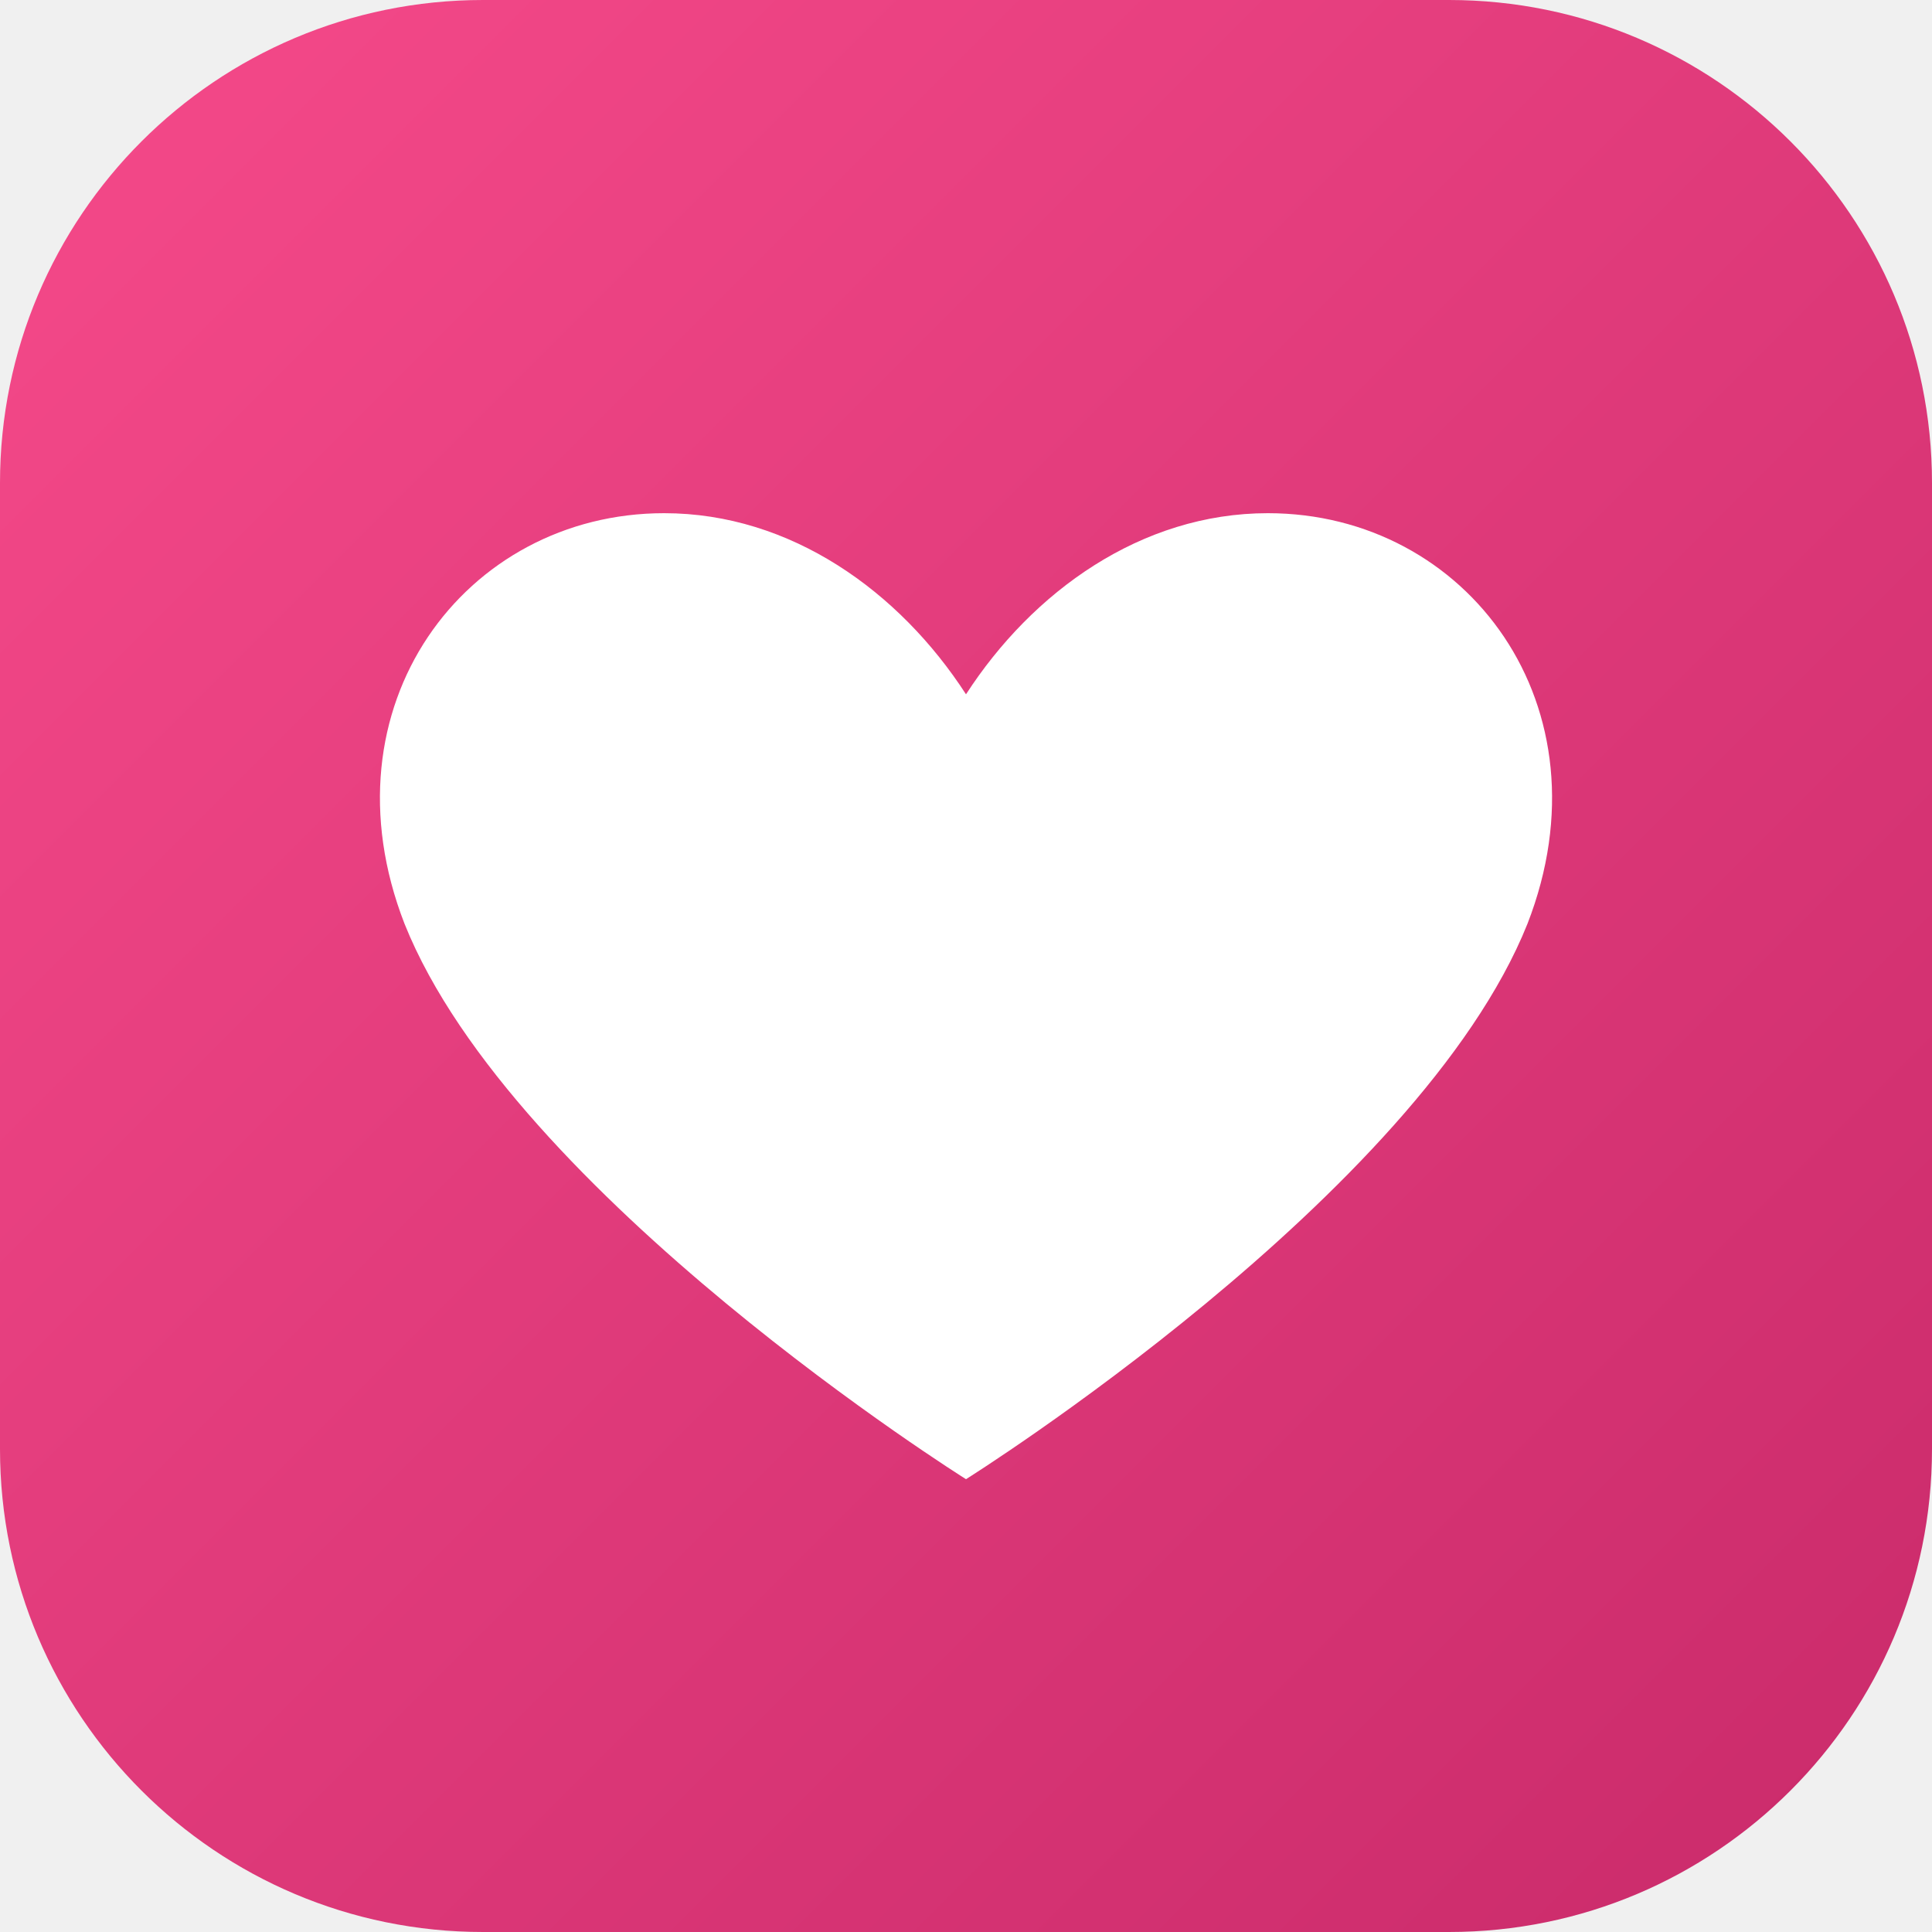
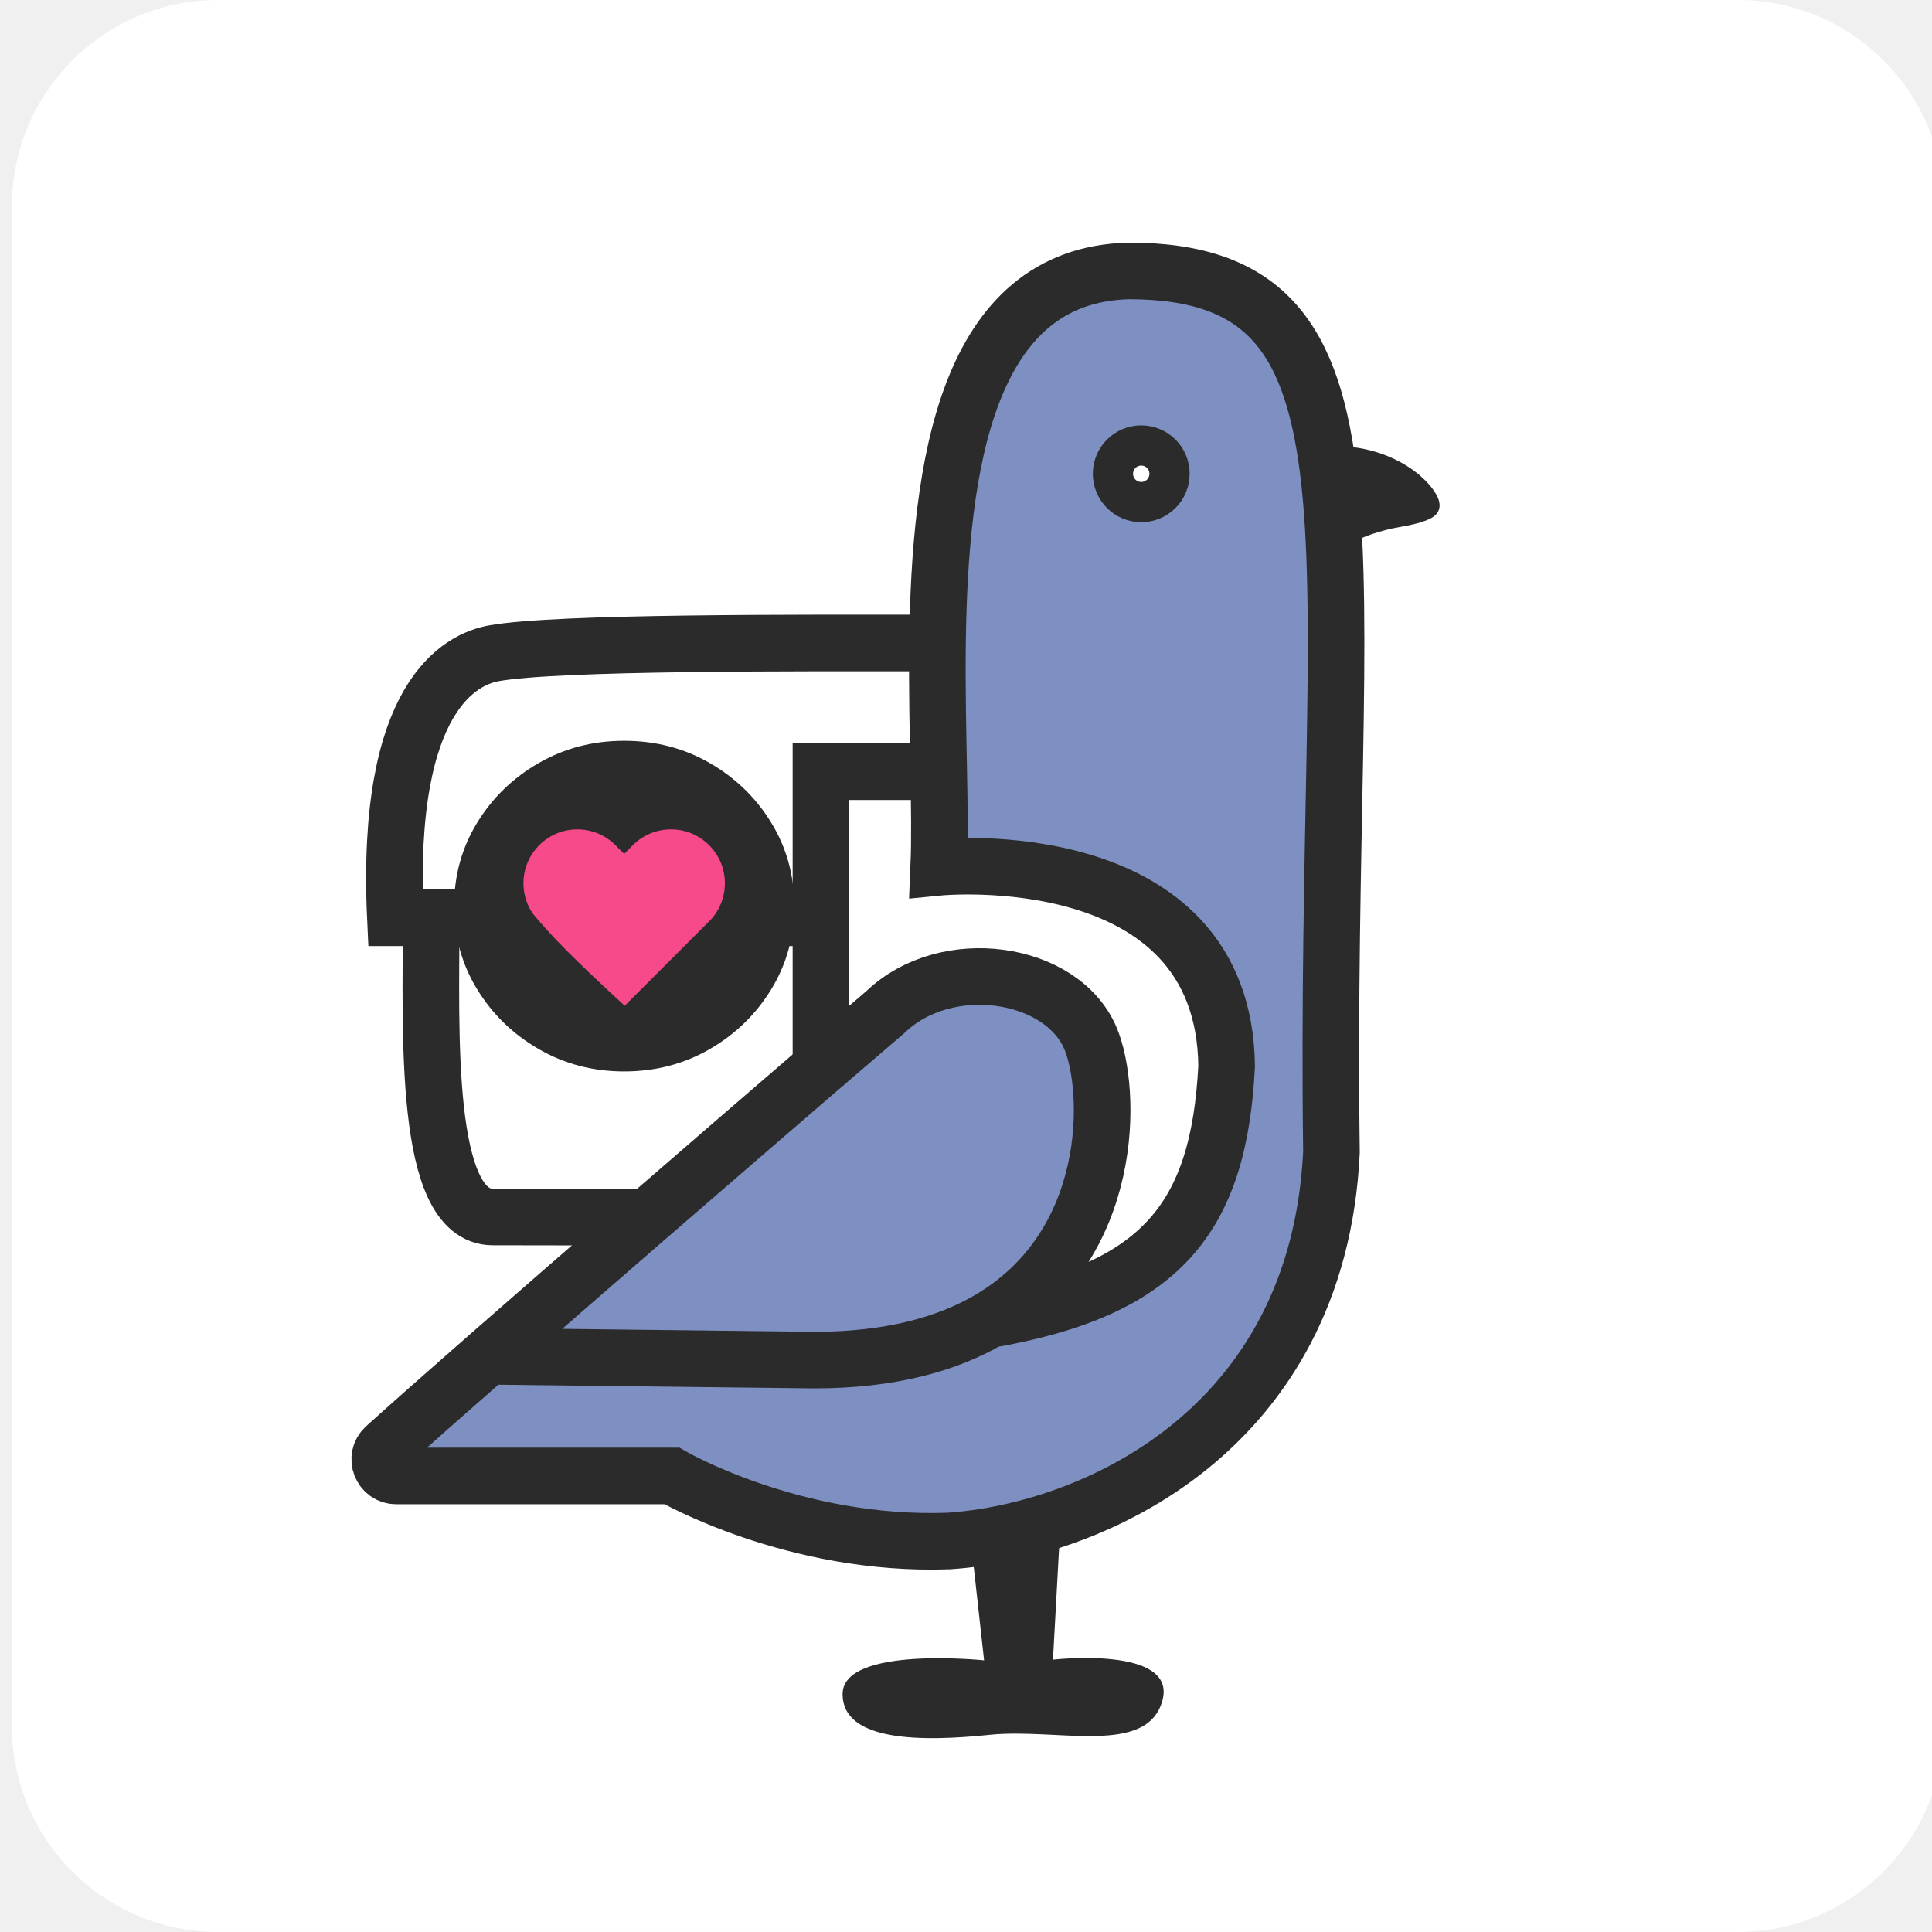
- <svg xmlns="http://www.w3.org/2000/svg" viewBox="0 0 64 64">
+ <svg xmlns="http://www.w3.org/2000/svg" viewBox="0 0 512 512">
  <defs>
-     <linearGradient id="g" x1="0" y1="0" x2="1" y2="1">
-       <stop offset="0" stop-color="#f64a8a" />
-       <stop offset="1" stop-color="#c92a6a" />
-     </linearGradient>
+     <style>
+                             .cls-1 { fill: #ffffff; }
+                             .cls-1, .cls-2, .cls-3, .cls-4, .cls-5, .cls-6 { stroke-width: 0px; }
+                             .cls-7, .cls-8 { fill: none; stroke: #2b2b2b; stroke-miterlimit: 10; }
+                             .cls-3 { fill: #7e90c2; }
+                             .cls-4 { fill: #2b2b2b; }
+                             .cls-5 { fill: #ffffff; }
+                             .cls-6 { fill: #f64a8a; fill-rule: evenodd; }
+                             .cls-8 { stroke-width: 15px; }
+                         </style>
  </defs>
-   <rect width="64" height="64" rx="16" fill="url(#g)" />
-   <path d="M12 20.5s-7.5-4.7-9.3-9.2C1.3 7.7 3.7 4.5 7 4.5c2.1 0 3.9 1.3 5 3 1.1-1.7 2.9-3 5-3 3.3 0 5.7 3.2 4.3 6.8-1.8 4.5-9.3 9.2-9.3 9.2Z" transform="translate(8 8) scale(2)" fill="#ffffff" />
+   <path class="cls-1" d="m3.16,54.61C3.16,24.45,27.61,0,57.77,0h402.77c30.16,0,54.61,24.45,54.61,54.61v402.77c0,30.16-24.45,54.61-54.61,54.61H57.77c-30.16,0-54.61-24.45-54.61-54.61V54.61Z" />
+   <g>
+     <g>
+       <path class="cls-4" d="m375.24,125.78c1.08.83,9.61,8.02,3.7,11.14-3.09,1.63-8.52,2.25-10.57,2.74-4.33,1.05-10.18,2.83-12.59,5.81,1.74-14.57-3.36-26.52-3.36-26.52,5.51-.71,15.28.85,22.82,6.83Z" />
+       <path class="cls-3" d="m299.19,71.8c72.36,0,51.53,71.8,53.66,233.56-3.58,73.96-63.53,100.5-101.42,103.02-41.11,1.51-73.38-17.24-73.38-17.24h-73.02c-4.02,0-5.92-4.94-2.94-7.64,6.51-5.88,16.1-14.35,27.19-24.07l86.54,1.01c20,0,35.04-4.17,46.24-10.7,45.71-7.94,60.95-26.89,63.01-67.19-.68-60.12-76.3-52.71-76.3-52.71.3-7.06.18-15.73,0-25.33-.2-10.53-.47-22.2-.32-34.11.58-46.87,7.61-97.58,50.74-98.6Zm8.58,53.76c0-2.94-2.38-5.33-5.33-5.33s-5.33,2.39-5.33,5.33,2.39,5.33,5.33,5.33,5.33-2.39,5.33-5.33Z" />
+       <path class="cls-5" d="m325.07,282.55c-2.06,40.3-17.3,59.25-63.01,67.19,33.83-19.73,32.61-61.05,26.95-74.53-7.54-17.94-38.21-22.55-54.4-6.98-1.32,1.11-7.65,6.54-16.95,14.55l-.1-.12v-78.15h31.21c.18,9.6.3,18.27,0,25.33,0,0,75.62-7.41,76.3,52.71Z" />
+       <path class="cls-4" d="m279.05,439.83s33.07-3.79,28.98,10.9c-4.09,14.7-27.95,7.19-45.68,9.01-17.73,1.83-39.11,1.97-39.05-10.83.07-12.81,37.49-8.9,37.49-8.9l-3.4-30.74,23.38-.8-1.72,31.36Z" />
+       <path class="cls-3" d="m289.01,275.21c5.66,13.48,6.88,54.8-26.95,74.53-11.2,6.53-26.24,10.7-46.24,10.7l-86.54-1.01c12.88-11.29,27.8-24.27,42.29-36.83,17.4-15.08,34.18-29.57,46.09-39.82,9.3-8.01,15.63-13.44,16.95-14.55,16.19-15.57,46.86-10.96,54.4,6.98Z" />
+       <path class="cls-5" d="m248.77,204.51h-31.21v38.71h-112.78c-2.74-58.97,17.48-68.53,26.09-70.09,16.77-3.03,80.29-2.73,117.58-2.73-.15,11.91.12,23.58.32,34.11Z" />
+       <path class="cls-5" d="m217.56,282.66l.1.12c-11.91,10.25-28.69,24.74-46.09,39.82,0,0-13.06-.09-40.96-.09-18.51,0-16.37-49.44-16.34-79.29h103.29v39.44Z" />
+     </g>
+     <g>
+       <path class="cls-8" d="m129.27,359.43h.01l86.54,1.01c20,0,35.04-4.17,46.24-10.7,33.83-19.73,32.61-61.05,26.95-74.53-7.54-17.94-38.21-22.55-54.4-6.98-1.32,1.11-7.65,6.54-16.95,14.55-11.91,10.25-28.69,24.74-46.09,39.82-14.49,12.56-29.41,25.54-42.29,36.83-11.09,9.72-20.68,18.19-27.19,24.07-2.98,2.7-1.08,7.64,2.94,7.64h73.02s32.27,18.75,73.38,17.24c37.89-2.52,97.84-29.06,101.42-103.02-2.13-161.76,18.7-233.56-53.66-233.56-43.13,1.02-50.16,51.73-50.74,98.6-.15,11.91.12,23.58.32,34.11.18,9.6.3,18.27,0,25.33,0,0,75.62-7.41,76.3,52.71-2.06,40.3-17.3,59.25-63.01,67.19" />
+       <circle class="cls-8" cx="302.44" cy="125.56" r="5.33" />
+       <path class="cls-7" d="m352.42,118.95c5.51-.71,15.28.85,22.82,6.83,1.08.83,9.61,8.02,3.7,11.14-3.09,1.63-8.52,2.25-10.57,2.74-4.33,1.05-10.18,2.83-12.59,5.81,1.74-14.57-3.36-26.52-3.36-26.52Z" />
+       <path class="cls-8" d="m248.45,170.4c-37.29,0-100.81-.3-117.58,2.73-8.61,1.56-28.83,11.12-26.09,70.09h112.69" />
+       <polyline class="cls-8" points="248.77 204.51 217.56 204.51 217.56 243.22 217.56 282.66" />
+       <path class="cls-8" d="m114.27,243.22c-.03,29.85-2.17,79.29,16.34,79.29,27.9,0,40.96.09,40.96.09" />
+     </g>
+   </g>
+   <g>
+     <path class="cls-4" d="m204.41,218.06c-4.05-6.63-9.49-11.91-16.3-15.84-6.81-3.93-14.38-5.9-22.69-5.9s-15.83,1.97-22.66,5.9c-6.83,3.93-12.28,9.21-16.33,15.84-4.05,6.63-6.08,13.97-6.08,22.04s2.03,15.42,6.08,22.04c4.05,6.63,9.5,11.92,16.33,15.87,6.83,3.95,14.39,5.93,22.66,5.93s15.88-1.98,22.69-5.93c6.81-3.95,12.25-9.24,16.3-15.87,4.05-6.63,6.08-13.97,6.08-22.04s-2.03-15.41-6.08-22.04Z" />
+     <path class="cls-6" d="m187.92,223.98c-5.58-5.58-14.62-5.58-20.2,0l-2.31,2.31-2.31-2.31c-5.58-5.58-14.62-5.58-20.2,0-4.91,4.91-5.5,12.5-1.76,18.06,4.63,5.66,10.69,11.91,24.42,24.5l22.36-22.36c5.58-5.58,5.58-14.62,0-20.2Z" />
+   </g>
</svg>
